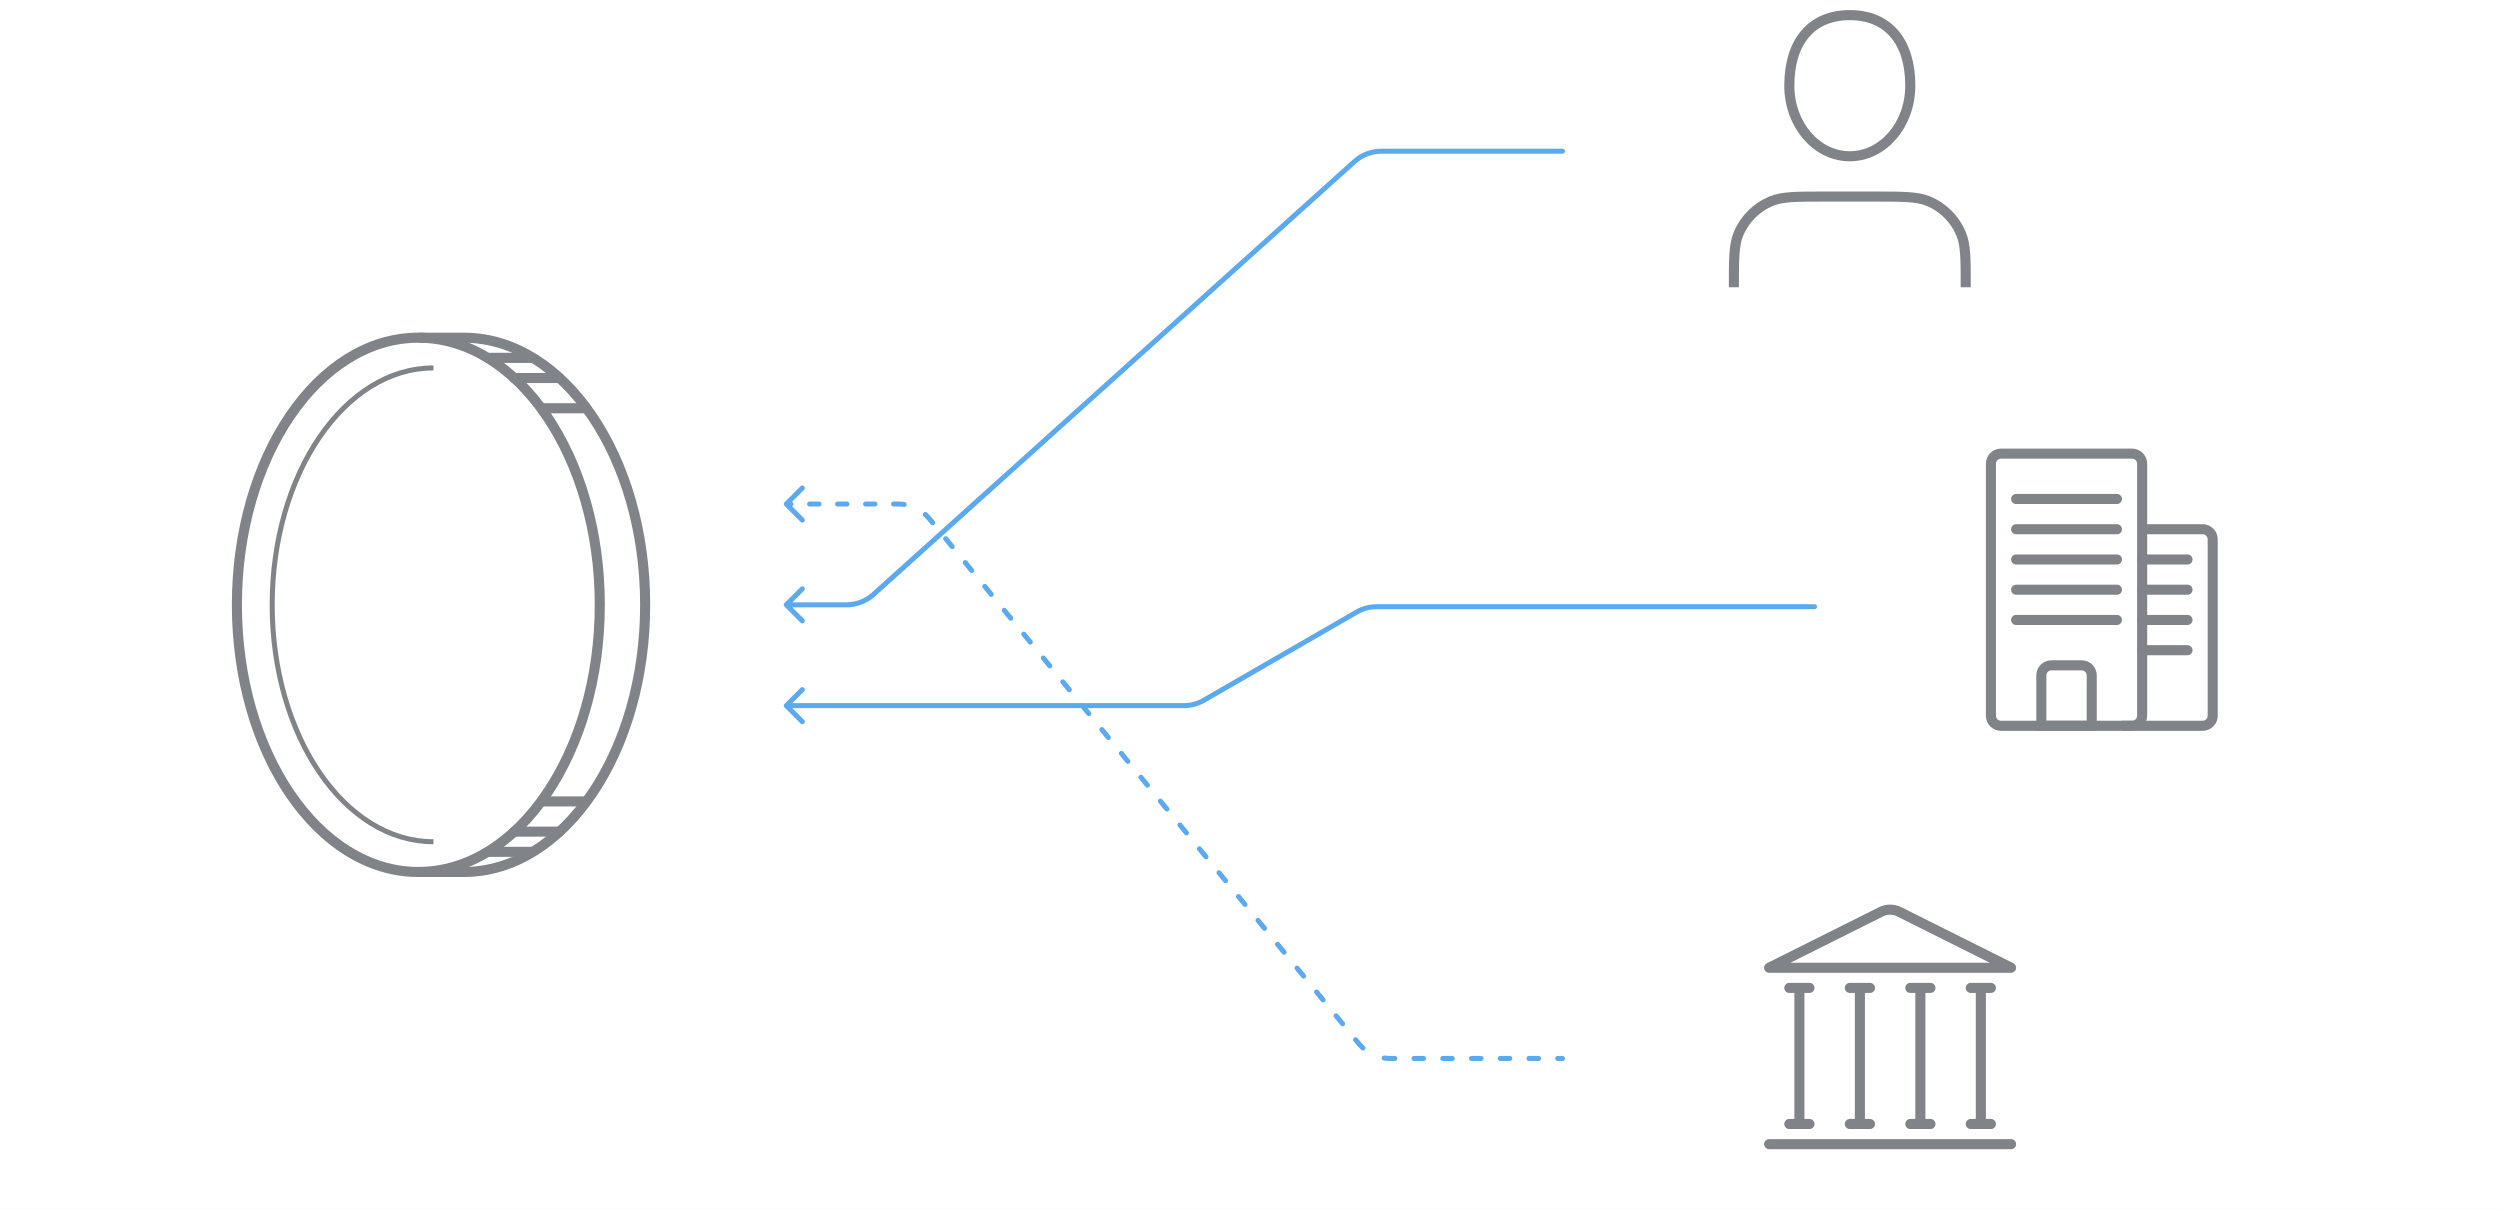
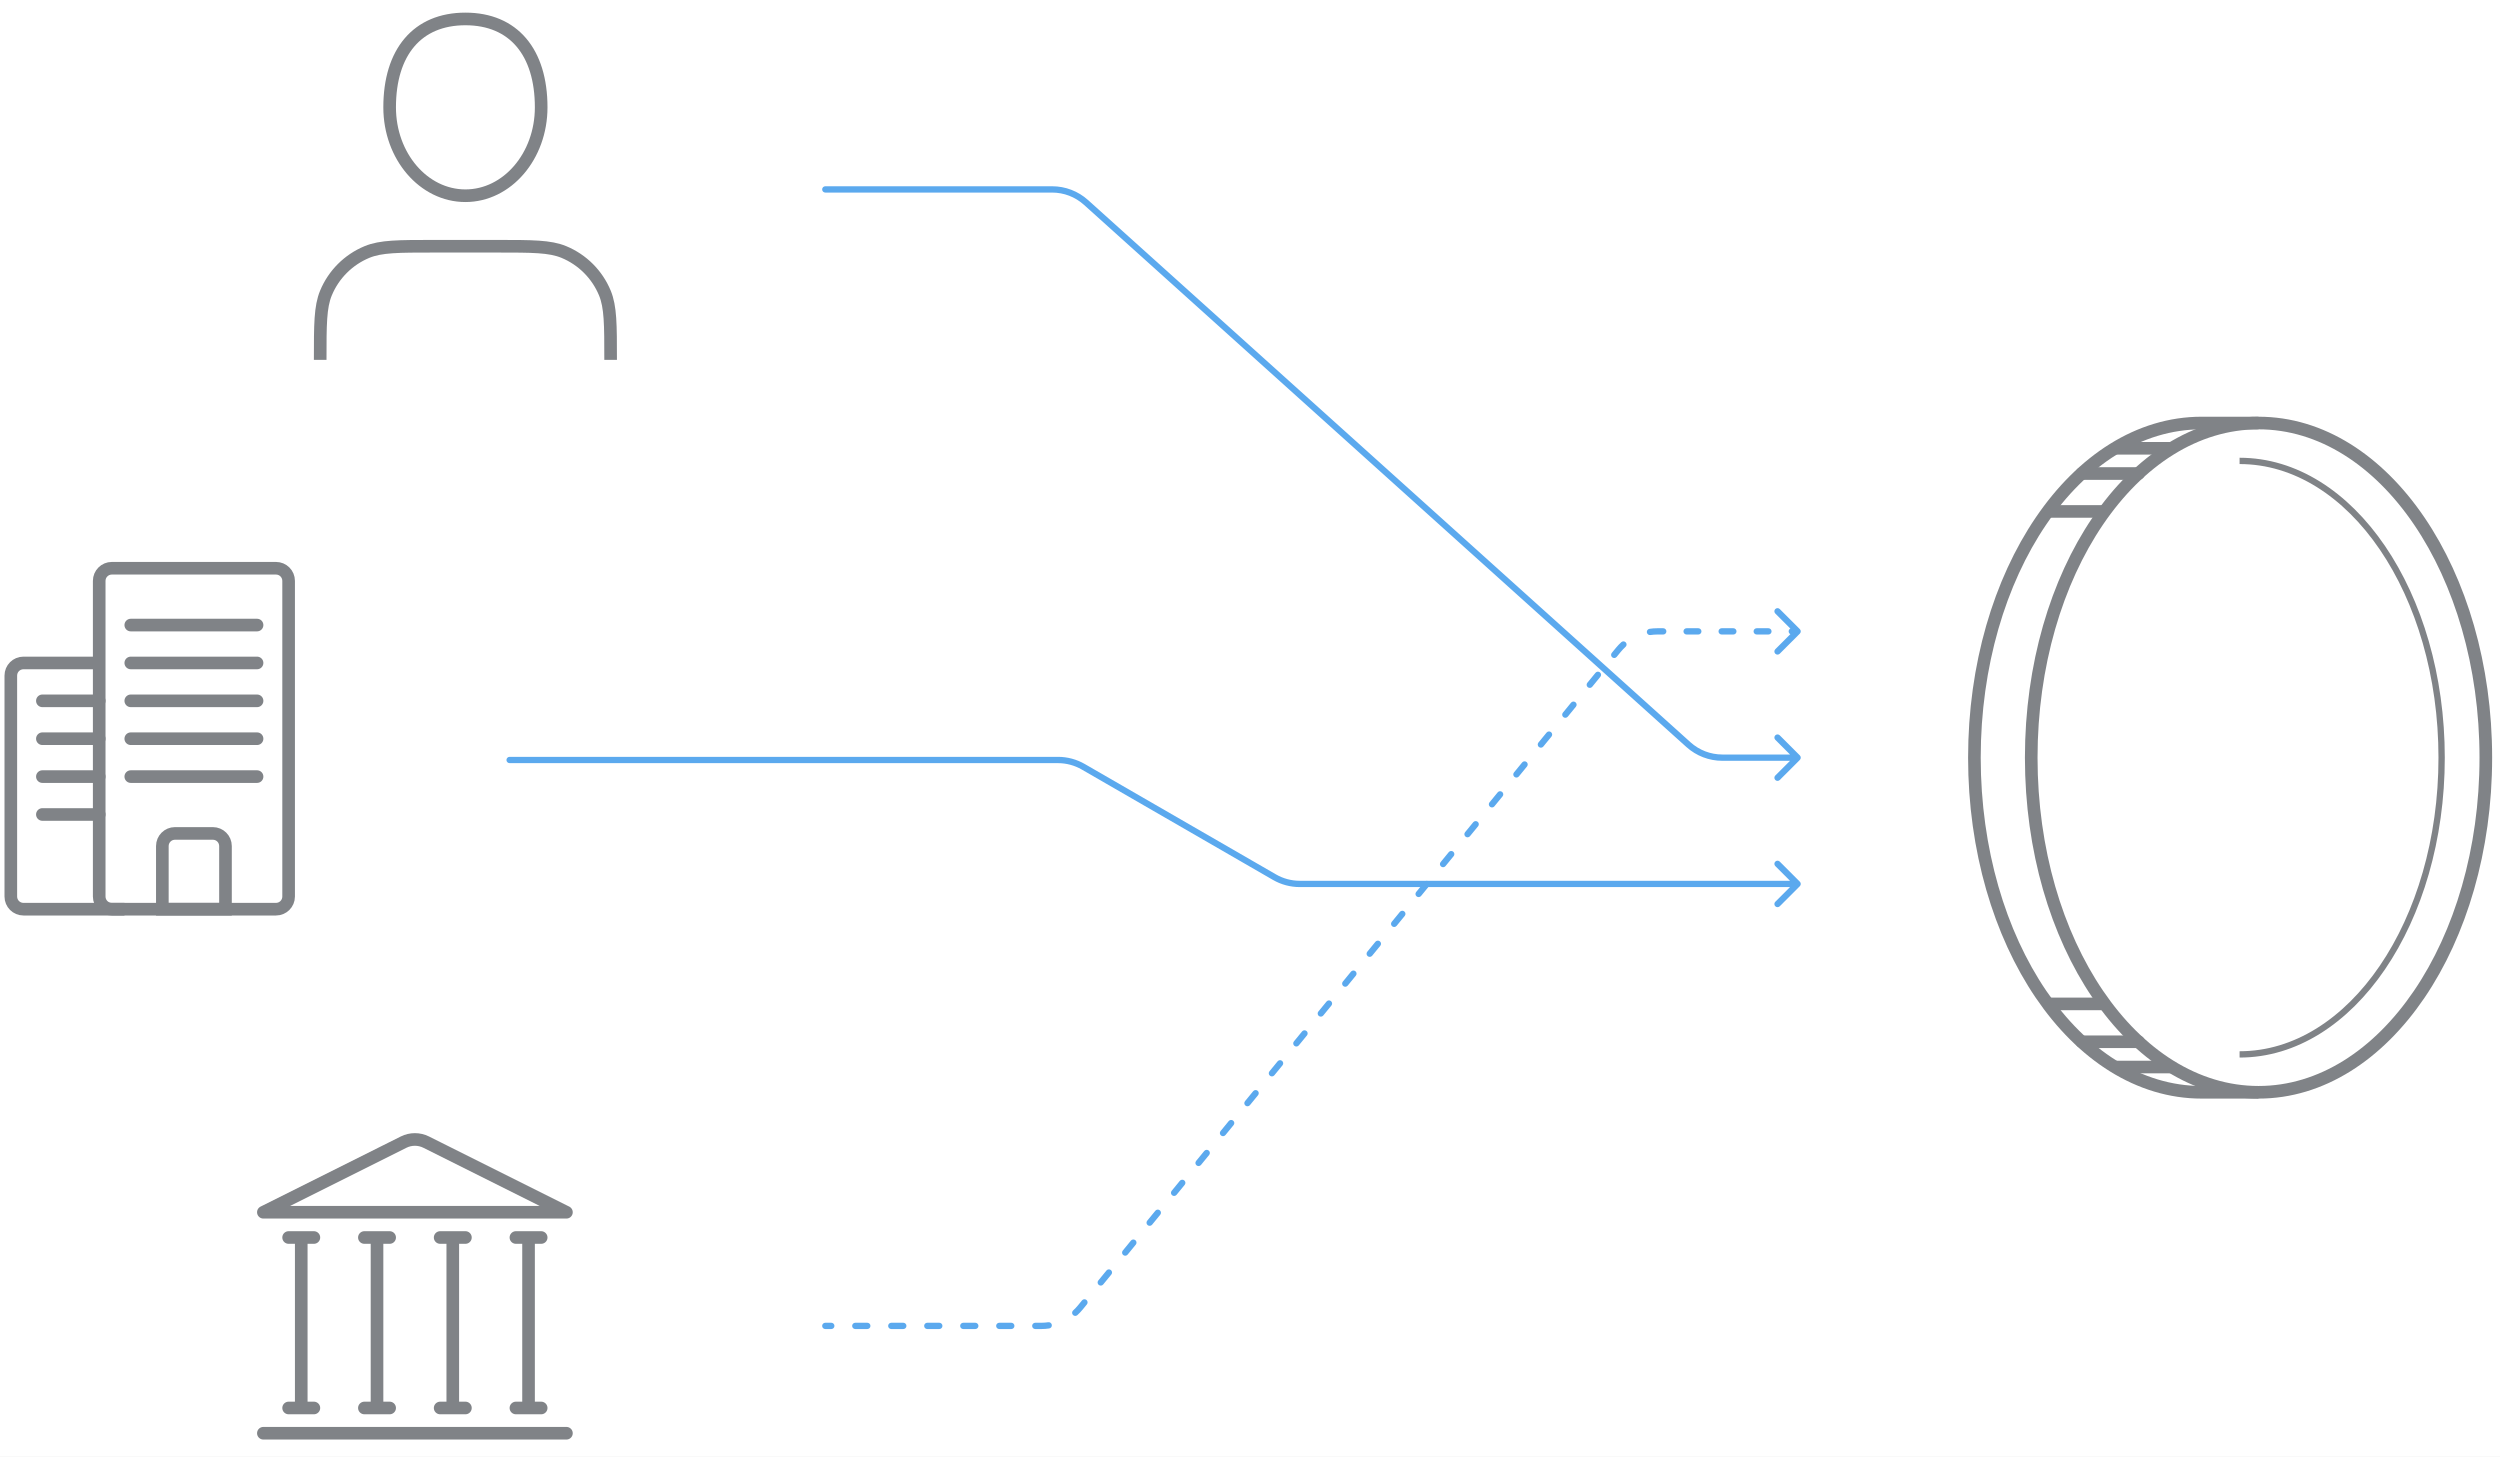
- <svg xmlns="http://www.w3.org/2000/svg" width="496" height="240" viewBox="0 0 496 240" fill="none">
-   <rect width="496" height="240" fill="white" style="fill:white;fill-opacity:1;" />
-   <path d="M379 17C379 24.732 373.627 31 367 31C360.373 31 355 24.732 355 17C355 8.268 359.373 3 367 3C374.627 3 379 8.268 379 17Z" stroke="#808387" style="stroke:#808387;stroke:color(display-p3 0.502 0.514 0.529);stroke-opacity:1;" stroke-width="2" />
-   <path d="M390 57C390 51.409 390 48.613 389.087 46.408C387.869 43.468 385.533 41.131 382.592 39.913C380.387 39 377.591 39 372 39H362C356.409 39 353.613 39 351.408 39.913C348.467 41.131 346.131 43.468 344.913 46.408C344 48.613 344 51.409 344 57" stroke="#808387" style="stroke:#808387;stroke:color(display-p3 0.502 0.514 0.529);stroke-opacity:1;" stroke-width="2" />
-   <ellipse cx="83" cy="120" rx="36" ry="53" stroke="#808387" style="stroke:#808387;stroke:color(display-p3 0.502 0.514 0.529);stroke-opacity:1;" stroke-width="2" />
-   <path d="M86 167C68.327 167 54 145.957 54 120C54 94.043 68.327 73 86 73" stroke="#808387" style="stroke:#808387;stroke:color(display-p3 0.502 0.514 0.529);stroke-opacity:1;" />
-   <path d="M83 67H92C111.882 67 128 90.729 128 120C128 149.271 111.882 173 92 173H83" stroke="#808387" style="stroke:#808387;stroke:color(display-p3 0.502 0.514 0.529);stroke-opacity:1;" stroke-width="2" />
-   <path d="M97 169H105.5" stroke="#808387" style="stroke:#808387;stroke:color(display-p3 0.502 0.514 0.529);stroke-opacity:1;" stroke-width="2" stroke-linecap="round" />
-   <path d="M97 71H105.5" stroke="#808387" style="stroke:#808387;stroke:color(display-p3 0.502 0.514 0.529);stroke-opacity:1;" stroke-width="2" stroke-linecap="round" />
-   <path d="M102 165H111" stroke="#808387" style="stroke:#808387;stroke:color(display-p3 0.502 0.514 0.529);stroke-opacity:1;" stroke-width="2" stroke-linecap="round" />
-   <path d="M102 75H111" stroke="#808387" style="stroke:#808387;stroke:color(display-p3 0.502 0.514 0.529);stroke-opacity:1;" stroke-width="2" stroke-linecap="round" />
-   <path d="M107.5 159H116" stroke="#808387" style="stroke:#808387;stroke:color(display-p3 0.502 0.514 0.529);stroke-opacity:1;" stroke-width="2" stroke-linecap="round" />
-   <path d="M107.5 81H116" stroke="#808387" style="stroke:#808387;stroke:color(display-p3 0.502 0.514 0.529);stroke-opacity:1;" stroke-width="2" stroke-linecap="round" />
-   <path d="M155.646 119.646C155.451 119.842 155.451 120.158 155.646 120.354L158.828 123.536C159.024 123.731 159.34 123.731 159.536 123.536C159.731 123.34 159.731 123.024 159.536 122.828L156.707 120L159.536 117.172C159.731 116.976 159.731 116.66 159.536 116.464C159.34 116.269 159.024 116.269 158.828 116.464L155.646 119.646ZM310 30.5C310.276 30.5 310.5 30.276 310.5 30C310.5 29.724 310.276 29.5 310 29.5V30.5ZM173.282 117.946L172.947 117.575L173.282 117.946ZM156 120V120.5H167.93V120V119.5H156V120ZM173.282 117.946L173.616 118.318L269.053 32.425L268.718 32.054L268.384 31.682L172.947 117.575L173.282 117.946ZM274.07 30V30.5H310V30V29.5H274.07V30ZM268.718 32.054L269.053 32.425C270.43 31.186 272.217 30.5 274.07 30.5V30V29.5C271.97 29.5 269.945 30.277 268.384 31.682L268.718 32.054ZM167.93 120V120.5C170.03 120.5 172.056 119.723 173.616 118.318L173.282 117.946L172.947 117.575C171.57 118.814 169.783 119.5 167.93 119.5V120Z" fill="#5BA9EE" style="fill:#5BA9EE;fill:color(display-p3 0.357 0.665 0.934);fill-opacity:1;" />
-   <path d="M155.646 139.646C155.451 139.842 155.451 140.158 155.646 140.354L158.828 143.536C159.024 143.731 159.34 143.731 159.536 143.536C159.731 143.34 159.731 143.024 159.536 142.828L156.707 140L159.536 137.172C159.731 136.976 159.731 136.66 159.536 136.464C159.34 136.269 159.024 136.269 158.828 136.464L155.646 139.646ZM360 120.87C360.276 120.87 360.5 120.646 360.5 120.37C360.5 120.094 360.276 119.87 360 119.87V120.87ZM269.144 121.442L268.894 121.009L269.144 121.442ZM238.856 138.928L239.106 139.361L238.856 138.928ZM156 140V140.5H234.856V140V139.5H156V140ZM238.856 138.928L239.106 139.361L269.394 121.875L269.144 121.442L268.894 121.009L238.606 138.495L238.856 138.928ZM273.144 120.37V120.87H360V120.37V119.87H273.144V120.37ZM269.144 121.442L269.394 121.875C270.534 121.217 271.827 120.87 273.144 120.87V120.37V119.87C271.652 119.87 270.186 120.263 268.894 121.009L269.144 121.442ZM234.856 140V140.5C236.348 140.5 237.814 140.107 239.106 139.361L238.856 138.928L238.606 138.495C237.466 139.153 236.173 139.5 234.856 139.5V140Z" fill="#5BA9EE" style="fill:#5BA9EE;fill:color(display-p3 0.357 0.665 0.934);fill-opacity:1;" />
-   <path d="M155.646 99.646C155.451 99.842 155.451 100.158 155.646 100.354L158.828 103.536C159.024 103.731 159.34 103.731 159.536 103.536C159.731 103.34 159.731 103.024 159.536 102.828L156.707 100L159.536 97.172C159.731 96.976 159.731 96.66 159.536 96.465C159.34 96.269 159.024 96.269 158.828 96.465L155.646 99.646ZM310 210.5C310.276 210.5 310.5 210.276 310.5 210C310.5 209.724 310.276 209.5 310 209.5V210.5ZM269.599 207.066L269.986 206.749L269.599 207.066ZM184.401 102.934L184.788 102.617L184.401 102.934ZM156.925 100.5C157.202 100.5 157.425 100.276 157.425 100C157.425 99.724 157.202 99.5 156.925 99.5V100.5ZM160.627 99.5C160.351 99.5 160.127 99.724 160.127 100C160.127 100.276 160.351 100.5 160.627 100.5V99.5ZM162.478 100.5C162.754 100.5 162.978 100.276 162.978 100C162.978 99.724 162.754 99.5 162.478 99.5V100.5ZM166.179 99.5C165.903 99.5 165.679 99.724 165.679 100C165.679 100.276 165.903 100.5 166.179 100.5V99.5ZM168.03 100.5C168.306 100.5 168.53 100.276 168.53 100C168.53 99.724 168.306 99.5 168.03 99.5V100.5ZM171.731 99.5C171.455 99.5 171.231 99.724 171.231 100C171.231 100.276 171.455 100.5 171.731 100.5V99.5ZM173.582 100.5C173.858 100.5 174.082 100.276 174.082 100C174.082 99.724 173.858 99.5 173.582 99.5V100.5ZM177.284 99.5C177.007 99.5 176.784 99.724 176.784 100C176.784 100.276 177.007 100.5 177.284 100.5V99.5ZM179.311 100.581C179.585 100.622 179.839 100.433 179.879 100.16C179.92 99.887 179.731 99.633 179.458 99.592L179.311 100.581ZM183.925 101.709C183.721 101.523 183.404 101.538 183.219 101.743C183.033 101.947 183.048 102.263 183.253 102.449L183.925 101.709ZM184.659 104.04C184.834 104.253 185.149 104.285 185.363 104.11C185.576 103.935 185.608 103.62 185.433 103.406L184.659 104.04ZM188.015 106.562C187.84 106.348 187.525 106.317 187.311 106.492C187.098 106.666 187.066 106.981 187.241 107.195L188.015 106.562ZM188.532 108.773C188.707 108.987 189.022 109.018 189.235 108.843C189.449 108.668 189.481 108.353 189.306 108.14L188.532 108.773ZM191.888 111.295C191.713 111.081 191.398 111.05 191.184 111.225C190.97 111.4 190.939 111.715 191.114 111.928L191.888 111.295ZM192.404 113.506C192.579 113.72 192.894 113.751 193.108 113.576C193.322 113.402 193.353 113.087 193.178 112.873L192.404 113.506ZM195.76 116.028C195.585 115.815 195.27 115.783 195.057 115.958C194.843 116.133 194.811 116.448 194.986 116.662L195.76 116.028ZM196.277 118.239C196.452 118.453 196.767 118.485 196.981 118.31C197.194 118.135 197.226 117.82 197.051 117.606L196.277 118.239ZM199.633 120.762C199.458 120.548 199.143 120.516 198.929 120.691C198.716 120.866 198.684 121.181 198.859 121.395L199.633 120.762ZM200.15 122.973C200.325 123.186 200.64 123.218 200.853 123.043C201.067 122.868 201.099 122.553 200.924 122.339L200.15 122.973ZM203.506 125.495C203.331 125.281 203.016 125.25 202.802 125.425C202.588 125.599 202.557 125.914 202.732 126.128L203.506 125.495ZM204.022 127.706C204.197 127.92 204.512 127.951 204.726 127.776C204.94 127.601 204.971 127.286 204.796 127.073L204.022 127.706ZM207.378 130.228C207.203 130.014 206.888 129.983 206.675 130.158C206.461 130.333 206.429 130.648 206.604 130.861L207.378 130.228ZM207.895 132.439C208.07 132.653 208.385 132.684 208.599 132.51C208.812 132.335 208.844 132.02 208.669 131.806L207.895 132.439ZM211.251 134.961C211.076 134.748 210.761 134.716 210.547 134.891C210.334 135.066 210.302 135.381 210.477 135.595L211.251 134.961ZM211.768 137.172C211.943 137.386 212.258 137.418 212.471 137.243C212.685 137.068 212.717 136.753 212.542 136.539L211.768 137.172ZM215.124 139.695C214.949 139.481 214.634 139.449 214.42 139.624C214.206 139.799 214.175 140.114 214.35 140.328L215.124 139.695ZM215.64 141.906C215.815 142.119 216.13 142.151 216.344 141.976C216.558 141.801 216.589 141.486 216.414 141.272L215.64 141.906ZM218.996 144.428C218.821 144.214 218.506 144.183 218.293 144.358C218.079 144.532 218.047 144.847 218.222 145.061L218.996 144.428ZM219.513 146.639C219.688 146.853 220.003 146.884 220.217 146.709C220.43 146.534 220.462 146.219 220.287 146.006L219.513 146.639ZM222.869 149.161C222.694 148.948 222.379 148.916 222.165 149.091C221.952 149.266 221.92 149.581 222.095 149.794L222.869 149.161ZM223.386 151.372C223.561 151.586 223.876 151.617 224.089 151.443C224.303 151.268 224.335 150.953 224.16 150.739L223.386 151.372ZM226.742 153.894C226.567 153.681 226.252 153.649 226.038 153.824C225.824 153.999 225.793 154.314 225.968 154.528L226.742 153.894ZM227.258 156.105C227.433 156.319 227.748 156.351 227.962 156.176C228.176 156.001 228.207 155.686 228.032 155.472L227.258 156.105ZM230.614 158.628C230.439 158.414 230.124 158.383 229.911 158.557C229.697 158.732 229.665 159.047 229.84 159.261L230.614 158.628ZM231.131 160.839C231.306 161.052 231.621 161.084 231.835 160.909C232.048 160.734 232.08 160.419 231.905 160.206L231.131 160.839ZM234.487 163.361C234.312 163.147 233.997 163.116 233.783 163.291C233.57 163.466 233.538 163.781 233.713 163.994L234.487 163.361ZM235.004 165.572C235.179 165.786 235.494 165.817 235.707 165.642C235.921 165.468 235.953 165.153 235.778 164.939L235.004 165.572ZM238.36 168.094C238.185 167.881 237.87 167.849 237.656 168.024C237.442 168.199 237.411 168.514 237.586 168.728L238.36 168.094ZM238.876 170.305C239.051 170.519 239.366 170.55 239.58 170.376C239.794 170.201 239.825 169.886 239.65 169.672L238.876 170.305ZM242.232 172.828C242.057 172.614 241.742 172.582 241.529 172.757C241.315 172.932 241.283 173.247 241.458 173.461L242.232 172.828ZM242.749 175.039C242.924 175.252 243.239 175.284 243.453 175.109C243.666 174.934 243.698 174.619 243.523 174.405L242.749 175.039ZM246.105 177.561C245.93 177.347 245.615 177.316 245.401 177.49C245.188 177.665 245.156 177.98 245.331 178.194L246.105 177.561ZM246.622 179.772C246.797 179.986 247.112 180.017 247.325 179.842C247.539 179.667 247.571 179.352 247.396 179.139L246.622 179.772ZM249.978 182.294C249.803 182.08 249.488 182.049 249.274 182.224C249.06 182.399 249.029 182.714 249.204 182.927L249.978 182.294ZM250.494 184.505C250.669 184.719 250.984 184.75 251.198 184.575C251.412 184.401 251.443 184.086 251.268 183.872L250.494 184.505ZM253.85 187.027C253.675 186.814 253.36 186.782 253.147 186.957C252.933 187.132 252.901 187.447 253.076 187.661L253.85 187.027ZM254.367 189.238C254.542 189.452 254.857 189.484 255.071 189.309C255.284 189.134 255.316 188.819 255.141 188.605L254.367 189.238ZM257.723 191.761C257.548 191.547 257.233 191.515 257.019 191.69C256.806 191.865 256.774 192.18 256.949 192.394L257.723 191.761ZM258.24 193.972C258.415 194.185 258.73 194.217 258.943 194.042C259.157 193.867 259.189 193.552 259.014 193.338L258.24 193.972ZM261.596 196.494C261.421 196.28 261.106 196.249 260.892 196.423C260.678 196.598 260.647 196.913 260.822 197.127L261.596 196.494ZM262.112 198.705C262.287 198.919 262.602 198.95 262.816 198.775C263.03 198.6 263.061 198.285 262.886 198.072L262.112 198.705ZM265.468 201.227C265.293 201.013 264.978 200.982 264.765 201.157C264.551 201.332 264.519 201.647 264.694 201.86L265.468 201.227ZM265.985 203.438C266.16 203.652 266.475 203.683 266.689 203.508C266.902 203.334 266.934 203.019 266.759 202.805L265.985 203.438ZM269.341 205.96C269.166 205.747 268.851 205.715 268.637 205.89C268.424 206.065 268.392 206.38 268.567 206.594L269.341 205.96ZM270.075 208.291C270.279 208.477 270.596 208.462 270.781 208.257C270.967 208.053 270.952 207.737 270.747 207.551L270.075 208.291ZM274.689 209.419C274.415 209.378 274.161 209.567 274.121 209.84C274.08 210.113 274.269 210.367 274.542 210.408L274.689 209.419ZM276.741 210.5C277.017 210.5 277.241 210.276 277.241 210C277.241 209.724 277.017 209.5 276.741 209.5V210.5ZM280.542 209.5C280.266 209.5 280.042 209.724 280.042 210C280.042 210.276 280.266 210.5 280.542 210.5V209.5ZM282.443 210.5C282.719 210.5 282.943 210.276 282.943 210C282.943 209.724 282.719 209.5 282.443 209.5V210.5ZM286.244 209.5C285.968 209.5 285.744 209.724 285.744 210C285.744 210.276 285.968 210.5 286.244 210.5V209.5ZM288.144 210.5C288.42 210.5 288.644 210.276 288.644 210C288.644 209.724 288.42 209.5 288.144 209.5V210.5ZM291.945 209.5C291.669 209.5 291.445 209.724 291.445 210C291.445 210.276 291.669 210.5 291.945 210.5V209.5ZM293.846 210.5C294.122 210.5 294.346 210.276 294.346 210C294.346 209.724 294.122 209.5 293.846 209.5V210.5ZM297.647 209.5C297.371 209.5 297.147 209.724 297.147 210C297.147 210.276 297.371 210.5 297.647 210.5V209.5ZM299.547 210.5C299.823 210.5 300.047 210.276 300.047 210C300.047 209.724 299.823 209.5 299.547 209.5V210.5ZM303.348 209.5C303.072 209.5 302.848 209.724 302.848 210C302.848 210.276 303.072 210.5 303.348 210.5V209.5ZM305.249 210.5C305.525 210.5 305.749 210.276 305.749 210C305.749 209.724 305.525 209.5 305.249 209.5V210.5ZM309.05 209.5C308.774 209.5 308.55 209.724 308.55 210C308.55 210.276 308.774 210.5 309.05 210.5V209.5ZM156 100V100.5H156.925V100V99.5H156V100ZM160.627 100V100.5H162.478V100V99.5H160.627V100ZM166.179 100V100.5H168.03V100V99.5H166.179V100ZM171.731 100V100.5H173.582V100V99.5H171.731V100ZM177.284 100V100.5H178.209V100V99.5H177.284V100ZM178.209 100V100.5C178.581 100.5 178.949 100.528 179.311 100.581L179.385 100.087L179.458 99.592C179.048 99.531 178.63 99.5 178.209 99.5V100ZM183.589 102.079L183.253 102.449C183.524 102.695 183.778 102.963 184.014 103.251L184.401 102.934L184.788 102.617C184.521 102.292 184.232 101.988 183.925 101.709L183.589 102.079ZM184.401 102.934L184.014 103.251L184.659 104.04L185.046 103.723L185.433 103.406L184.788 102.617L184.401 102.934ZM187.628 106.878L187.241 107.195L188.532 108.773L188.919 108.456L189.306 108.14L188.015 106.562L187.628 106.878ZM191.501 111.612L191.114 111.928L192.404 113.506L192.791 113.19L193.178 112.873L191.888 111.295L191.501 111.612ZM195.373 116.345L194.986 116.662L196.277 118.239L196.664 117.923L197.051 117.606L195.76 116.028L195.373 116.345ZM199.246 121.078L198.859 121.395L200.15 122.973L200.537 122.656L200.924 122.339L199.633 120.762L199.246 121.078ZM203.119 125.812L202.732 126.128L204.022 127.706L204.409 127.389L204.796 127.073L203.506 125.495L203.119 125.812ZM206.991 130.545L206.604 130.861L207.895 132.439L208.282 132.123L208.669 131.806L207.378 130.228L206.991 130.545ZM210.864 135.278L210.477 135.595L211.768 137.172L212.155 136.856L212.542 136.539L211.251 134.961L210.864 135.278ZM214.737 140.011L214.35 140.328L215.64 141.906L216.027 141.589L216.414 141.272L215.124 139.695L214.737 140.011ZM218.609 144.745L218.222 145.061L219.513 146.639L219.9 146.322L220.287 146.006L218.996 144.428L218.609 144.745ZM222.482 149.478L222.095 149.794L223.386 151.372L223.773 151.056L224.16 150.739L222.869 149.161L222.482 149.478ZM226.355 154.211L225.968 154.528L227.258 156.105L227.645 155.789L228.032 155.472L226.742 153.894L226.355 154.211ZM230.227 158.944L229.84 159.261L231.131 160.839L231.518 160.522L231.905 160.206L230.614 158.628L230.227 158.944ZM234.1 163.678L233.713 163.994L235.004 165.572L235.391 165.255L235.778 164.939L234.487 163.361L234.1 163.678ZM237.973 168.411L237.586 168.728L238.876 170.305L239.263 169.989L239.65 169.672L238.36 168.094L237.973 168.411ZM241.845 173.144L241.458 173.461L242.749 175.039L243.136 174.722L243.523 174.405L242.232 172.828L241.845 173.144ZM245.718 177.877L245.331 178.194L246.622 179.772L247.009 179.455L247.396 179.139L246.105 177.561L245.718 177.877ZM249.591 182.611L249.204 182.927L250.494 184.505L250.881 184.188L251.268 183.872L249.978 182.294L249.591 182.611ZM253.463 187.344L253.076 187.661L254.367 189.238L254.754 188.922L255.141 188.605L253.85 187.027L253.463 187.344ZM257.336 192.077L256.949 192.394L258.24 193.972L258.627 193.655L259.014 193.338L257.723 191.761L257.336 192.077ZM261.209 196.81L260.822 197.127L262.112 198.705L262.499 198.388L262.886 198.072L261.596 196.494L261.209 196.81ZM265.081 201.544L264.694 201.86L265.985 203.438L266.372 203.121L266.759 202.805L265.468 201.227L265.081 201.544ZM268.954 206.277L268.567 206.594L269.212 207.383L269.599 207.066L269.986 206.749L269.341 205.96L268.954 206.277ZM269.599 207.066L269.212 207.383C269.479 207.708 269.768 208.012 270.075 208.291L270.411 207.921L270.747 207.551C270.476 207.305 270.222 207.037 269.986 206.749L269.599 207.066ZM274.615 209.913L274.542 210.408C274.952 210.469 275.37 210.5 275.791 210.5V210V209.5C275.419 209.5 275.051 209.472 274.689 209.419L274.615 209.913ZM275.791 210V210.5H276.741V210V209.5H275.791V210ZM280.542 210V210.5H282.443V210V209.5H280.542V210ZM286.244 210V210.5H288.144V210V209.5H286.244V210ZM291.945 210V210.5H293.846V210V209.5H291.945V210ZM297.647 210V210.5H299.547V210V209.5H297.647V210ZM303.348 210V210.5H305.249V210V209.5H303.348V210ZM309.05 210V210.5H310V210V209.5H309.05V210Z" fill="#5BA9EE" style="fill:#5BA9EE;fill:color(display-p3 0.357 0.665 0.934);fill-opacity:1;" />
-   <rect x="395" y="90" width="30" height="54" rx="2" stroke="#808387" style="stroke:#808387;stroke:color(display-p3 0.502 0.514 0.529);stroke-opacity:1;" stroke-width="2" />
-   <path d="M405 134C405 132.895 405.895 132 407 132H413C414.105 132 415 132.895 415 134V144H405V134Z" stroke="#808387" style="stroke:#808387;stroke:color(display-p3 0.502 0.514 0.529);stroke-opacity:1;" stroke-width="2" />
-   <path d="M400 123H420" stroke="#808387" style="stroke:#808387;stroke:color(display-p3 0.502 0.514 0.529);stroke-opacity:1;" stroke-width="2" stroke-linecap="round" />
-   <path d="M400 117H420" stroke="#808387" style="stroke:#808387;stroke:color(display-p3 0.502 0.514 0.529);stroke-opacity:1;" stroke-width="2" stroke-linecap="round" />
-   <path d="M400 111H420" stroke="#808387" style="stroke:#808387;stroke:color(display-p3 0.502 0.514 0.529);stroke-opacity:1;" stroke-width="2" stroke-linecap="round" />
-   <path d="M400 105H420" stroke="#808387" style="stroke:#808387;stroke:color(display-p3 0.502 0.514 0.529);stroke-opacity:1;" stroke-width="2" stroke-linecap="round" />
-   <path d="M400 99H420" stroke="#808387" style="stroke:#808387;stroke:color(display-p3 0.502 0.514 0.529);stroke-opacity:1;" stroke-width="2" stroke-linecap="round" />
-   <path d="M425 111L434 111" stroke="#808387" style="stroke:#808387;stroke:color(display-p3 0.502 0.514 0.529);stroke-opacity:1;" stroke-width="2" stroke-linecap="round" />
-   <path d="M425 117L434 117" stroke="#808387" style="stroke:#808387;stroke:color(display-p3 0.502 0.514 0.529);stroke-opacity:1;" stroke-width="2" stroke-linecap="round" />
-   <path d="M425 123L434 123" stroke="#808387" style="stroke:#808387;stroke:color(display-p3 0.502 0.514 0.529);stroke-opacity:1;" stroke-width="2" stroke-linecap="round" />
-   <path d="M425 129L434 129" stroke="#808387" style="stroke:#808387;stroke:color(display-p3 0.502 0.514 0.529);stroke-opacity:1;" stroke-width="2" stroke-linecap="round" />
-   <path d="M425 105H437C438.105 105 439 105.895 439 107V142C439 143.105 438.105 144 437 144H421" stroke="#808387" style="stroke:#808387;stroke:color(display-p3 0.502 0.514 0.529);stroke-opacity:1;" stroke-width="2" />
-   <path d="M357 196V223M357 196H355M357 196H359M357 223H355M357 223H359" stroke="#808387" style="stroke:#808387;stroke:color(display-p3 0.502 0.514 0.529);stroke-opacity:1;" stroke-width="2" stroke-linecap="round" />
-   <path d="M369 196V223M369 196H367M369 196H371M369 223H367M369 223H371" stroke="#808387" style="stroke:#808387;stroke:color(display-p3 0.502 0.514 0.529);stroke-opacity:1;" stroke-width="2" stroke-linecap="round" />
-   <path d="M381 196V223M381 196H379M381 196H383M381 223H379M381 223H383" stroke="#808387" style="stroke:#808387;stroke:color(display-p3 0.502 0.514 0.529);stroke-opacity:1;" stroke-width="2" stroke-linecap="round" />
-   <path d="M393 196V223M393 196H391M393 196H395M393 223H391M393 223H395" stroke="#808387" style="stroke:#808387;stroke:color(display-p3 0.502 0.514 0.529);stroke-opacity:1;" stroke-width="2" stroke-linecap="round" />
-   <path d="M351 227H399" stroke="#808387" style="stroke:#808387;stroke:color(display-p3 0.502 0.514 0.529);stroke-opacity:1;" stroke-width="2" stroke-linecap="round" />
-   <path d="M399 192H351L373.211 180.894C374.337 180.331 375.663 180.331 376.789 180.894L399 192Z" stroke="#808387" style="stroke:#808387;stroke:color(display-p3 0.502 0.514 0.529);stroke-opacity:1;" stroke-width="2" stroke-linecap="round" stroke-linejoin="round" />
+ <svg xmlns="http://www.w3.org/2000/svg" width="395.958" height="230.698" viewBox="0 0 395.958 230.698" fill="none" version="1.1" id="svg30">
+   <defs id="defs30" />
+   <rect width="395.958" height="230.698" fill="white" style="fill:#ffffff;fill-opacity:1;stroke-width:1" id="rect1" x="-395.958" y="0" transform="scale(-1,1)" />
+   <path d="m 61.713,17 c 0,7.732 5.373,14 12,14 6.627,0 12,-6.268 12,-14 0,-8.732 -4.373,-14 -12,-14 -7.627,0 -12,5.268 -12,14 z" stroke="#808387" style="stroke:#808387;stroke-opacity:1" stroke-width="2" id="path1" />
+   <path d="m 50.713,57 c 0,-5.591 0,-8.387 0.913,-10.592 1.218,-2.94 3.554,-5.276 6.495,-6.494 C 60.326,39 63.122,39 68.713,39 h 10 c 5.591,0 8.387,0 10.592,0.913 2.941,1.218 5.277,3.554 6.495,6.494 0.913,2.205 0.913,5.001 0.913,10.592" stroke="#808387" style="stroke:#808387;stroke-opacity:1" stroke-width="2" id="path2" />
+   <ellipse cx="-357.713" cy="120" rx="36" ry="53" stroke="#808387" style="stroke:#808387;stroke-opacity:1" stroke-width="2" id="ellipse2" transform="scale(-1,1)" />
+   <path d="m 354.713,167 c 17.673,0 32,-21.043 32,-47 0,-25.957 -14.327,-47 -32,-47" stroke="#808387" style="stroke:#808387;stroke-opacity:1" id="path3" />
+   <path d="m 357.713,67 h -9 c -19.882,0 -36,23.729 -36,53 0,29.271 16.118,53 36,53 h 9" stroke="#808387" style="stroke:#808387;stroke-opacity:1" stroke-width="2" id="path4" />
+   <path d="m 343.713,169 h -8.5" stroke="#808387" style="stroke:#808387;stroke-opacity:1" stroke-width="2" stroke-linecap="round" id="path5" />
+   <path d="m 343.713,71 h -8.5" stroke="#808387" style="stroke:#808387;stroke-opacity:1" stroke-width="2" stroke-linecap="round" id="path6" />
+   <path d="m 338.713,165 h -9" stroke="#808387" style="stroke:#808387;stroke-opacity:1" stroke-width="2" stroke-linecap="round" id="path7" />
+   <path d="m 338.713,75 h -9" stroke="#808387" style="stroke:#808387;stroke-opacity:1" stroke-width="2" stroke-linecap="round" id="path8" />
+   <path d="m 333.213,159 h -8.5" stroke="#808387" style="stroke:#808387;stroke-opacity:1" stroke-width="2" stroke-linecap="round" id="path9" />
+   <path d="m 333.213,81 h -8.5" stroke="#808387" style="stroke:#808387;stroke-opacity:1" stroke-width="2" stroke-linecap="round" id="path10" />
+   <path d="m 285.067,119.646 c 0.195,0.196 0.195,0.512 0,0.708 l -3.182,3.182 c -0.196,0.195 -0.512,0.195 -0.708,0 -0.195,-0.196 -0.195,-0.512 0,-0.708 l 2.829,-2.828 -2.829,-2.828 c -0.195,-0.196 -0.195,-0.512 0,-0.708 0.196,-0.195 0.512,-0.195 0.708,0 z M 130.713,30.5 c -0.276,0 -0.5,-0.224 -0.5,-0.5 0,-0.276 0.224,-0.5 0.5,-0.5 z m 136.718,87.446 0.335,-0.371 z m 17.282,2.054 v 0.5 h -11.93 v -0.5 -0.5 h 11.93 z m -17.282,-2.054 -0.334,0.372 -95.437,-85.893 0.335,-0.372 0.334,-0.372 95.437,85.893 z M 166.643,30 v 0.5 h -35.93 V 30 29.5 h 35.93 z m 5.352,2.054 -0.335,0.372 c -1.377,-1.24 -3.164,-1.925 -5.017,-1.925 V 30 29.5 c 2.1,0 4.125,0.777 5.686,2.182 z M 272.783,120 v 0.5 c -2.1,0 -4.126,-0.777 -5.686,-2.182 l 0.334,-0.372 0.335,-0.371 c 1.377,1.239 3.164,1.925 5.017,1.925 z" fill="#5BA9EE" style="fill:#5ba9ee;fill-opacity:1" id="path11" />
+   <path d="m 285.067,139.646 c 0.195,0.196 0.195,0.512 0,0.708 l -3.182,3.182 c -0.196,0.195 -0.512,0.195 -0.708,0 -0.195,-0.196 -0.195,-0.512 0,-0.708 l 2.829,-2.828 -2.829,-2.828 c -0.195,-0.196 -0.195,-0.512 0,-0.708 0.196,-0.195 0.512,-0.195 0.708,0 z M 80.713,120.87 c -0.276,0 -0.5,-0.224 -0.5,-0.5 0,-0.276 0.224,-0.5 0.5,-0.5 z m 90.856,0.572 0.25,-0.433 z m 30.288,17.486 -0.25,0.433 z m 82.856,1.072 v 0.5 h -78.856 v -0.5 -0.5 h 78.856 z m -82.856,-1.072 -0.25,0.433 -30.288,-17.486 0.25,-0.433 0.25,-0.433 30.288,17.486 z m -34.288,-18.558 v 0.5 H 80.713 v -0.5 -0.5 h 86.856 z m 4,1.072 -0.25,0.433 c -1.14,-0.658 -2.433,-1.005 -3.75,-1.005 v -0.5 -0.5 c 1.492,0 2.958,0.393 4.25,1.139 z m 34.288,18.558 v 0.5 c -1.492,0 -2.958,-0.393 -4.25,-1.139 l 0.25,-0.433 0.25,-0.433 c 1.14,0.658 2.433,1.005 3.75,1.005 z" fill="#5BA9EE" style="fill:#5ba9ee;fill-opacity:1" id="path12" />
+   <path d="m 285.067,99.646 c 0.195,0.195 0.195,0.512 0,0.708 l -3.182,3.182 c -0.196,0.195 -0.512,0.195 -0.708,0 -0.195,-0.196 -0.195,-0.512 0,-0.708 l 2.829,-2.828 -2.829,-2.828 c -0.195,-0.195 -0.195,-0.512 0,-0.707 0.196,-0.195 0.512,-0.195 0.708,0 z M 130.713,210.5 c -0.276,0 -0.5,-0.224 -0.5,-0.5 0,-0.276 0.224,-0.5 0.5,-0.5 z m 40.401,-3.434 -0.387,-0.317 z m 85.198,-104.132 -0.387,-0.317 z m 27.476,-2.434 c -0.277,0 -0.5,-0.224 -0.5,-0.5 0,-0.276 0.223,-0.5 0.5,-0.5 z m -3.702,-1 c 0.276,0 0.5,0.224 0.5,0.5 0,0.276 -0.224,0.5 -0.5,0.5 z m -1.851,1 c -0.276,0 -0.5,-0.224 -0.5,-0.5 0,-0.276 0.224,-0.5 0.5,-0.5 z m -3.701,-1 c 0.276,0 0.5,0.224 0.5,0.5 0,0.276 -0.224,0.5 -0.5,0.5 z m -1.851,1 c -0.276,0 -0.5,-0.224 -0.5,-0.5 0,-0.276 0.224,-0.5 0.5,-0.5 z m -3.701,-1 c 0.276,0 0.5,0.224 0.5,0.5 0,0.276 -0.224,0.5 -0.5,0.5 z m -1.851,1 c -0.276,0 -0.5,-0.224 -0.5,-0.5 0,-0.276 0.224,-0.5 0.5,-0.5 z m -3.702,-1 c 0.277,0 0.5,0.224 0.5,0.5 0,0.276 -0.223,0.5 -0.5,0.5 z m -2.027,1.081 c -0.274,0.041 -0.528,-0.148 -0.568,-0.421 -0.041,-0.273 0.148,-0.527 0.421,-0.568 z m -4.614,1.128 c 0.204,-0.186 0.521,-0.171 0.706,0.034 0.186,0.204 0.171,0.52 -0.034,0.706 z m -0.734,2.331 c -0.175,0.213 -0.49,0.245 -0.704,0.07 -0.213,-0.175 -0.245,-0.49 -0.07,-0.704 z m -3.356,2.522 c 0.175,-0.214 0.49,-0.245 0.704,-0.07 0.213,0.174 0.245,0.489 0.07,0.703 z m -0.517,2.211 c -0.175,0.214 -0.49,0.245 -0.703,0.07 -0.214,-0.175 -0.246,-0.49 -0.071,-0.703 z m -3.356,2.522 c 0.175,-0.214 0.49,-0.245 0.704,-0.07 0.214,0.175 0.245,0.49 0.07,0.703 z m -0.516,2.211 c -0.175,0.214 -0.49,0.245 -0.704,0.07 -0.214,-0.174 -0.245,-0.489 -0.07,-0.703 z m -3.356,2.522 c 0.175,-0.213 0.49,-0.245 0.703,-0.07 0.214,0.175 0.246,0.49 0.071,0.704 z m -0.517,2.211 c -0.175,0.214 -0.49,0.246 -0.704,0.071 -0.213,-0.175 -0.245,-0.49 -0.07,-0.704 z m -3.356,2.523 c 0.175,-0.214 0.49,-0.246 0.704,-0.071 0.213,0.175 0.245,0.49 0.07,0.704 z m -0.517,2.211 c -0.175,0.213 -0.49,0.245 -0.703,0.07 -0.214,-0.175 -0.246,-0.49 -0.071,-0.704 z m -3.356,2.522 c 0.175,-0.214 0.49,-0.245 0.704,-0.07 0.214,0.174 0.245,0.489 0.07,0.703 z m -0.516,2.211 c -0.175,0.214 -0.49,0.245 -0.704,0.07 -0.214,-0.175 -0.245,-0.49 -0.07,-0.703 z m -3.356,2.522 c 0.175,-0.214 0.49,-0.245 0.703,-0.07 0.214,0.175 0.246,0.49 0.071,0.703 z m -0.517,2.211 c -0.175,0.214 -0.49,0.245 -0.704,0.071 -0.213,-0.175 -0.245,-0.49 -0.07,-0.704 z m -3.356,2.522 c 0.175,-0.213 0.49,-0.245 0.704,-0.07 0.213,0.175 0.245,0.49 0.07,0.704 z m -0.517,2.211 c -0.175,0.214 -0.49,0.246 -0.703,0.071 -0.214,-0.175 -0.246,-0.49 -0.071,-0.704 z m -3.356,2.523 c 0.175,-0.214 0.49,-0.246 0.704,-0.071 0.214,0.175 0.245,0.49 0.07,0.704 z m -0.516,2.211 c -0.175,0.213 -0.49,0.245 -0.704,0.07 -0.214,-0.175 -0.245,-0.49 -0.07,-0.704 z m -3.356,2.522 c 0.175,-0.214 0.49,-0.245 0.703,-0.07 0.214,0.174 0.246,0.489 0.071,0.703 z m -0.517,2.211 c -0.175,0.214 -0.49,0.245 -0.704,0.07 -0.213,-0.175 -0.245,-0.49 -0.07,-0.703 z m -3.356,2.522 c 0.175,-0.213 0.49,-0.245 0.704,-0.07 0.213,0.175 0.245,0.49 0.07,0.703 z m -0.517,2.211 c -0.175,0.214 -0.49,0.245 -0.703,0.071 -0.214,-0.175 -0.246,-0.49 -0.071,-0.704 z m -3.356,2.522 c 0.175,-0.213 0.49,-0.245 0.704,-0.07 0.214,0.175 0.245,0.49 0.07,0.704 z m -0.516,2.211 c -0.175,0.214 -0.49,0.246 -0.704,0.071 -0.214,-0.175 -0.245,-0.49 -0.07,-0.704 z m -3.356,2.523 c 0.175,-0.214 0.49,-0.245 0.703,-0.071 0.214,0.175 0.246,0.49 0.071,0.704 z m -0.517,2.211 c -0.175,0.213 -0.49,0.245 -0.704,0.07 -0.213,-0.175 -0.245,-0.49 -0.07,-0.703 z m -3.356,2.522 c 0.175,-0.214 0.49,-0.245 0.704,-0.07 0.213,0.175 0.245,0.49 0.07,0.703 z m -0.517,2.211 c -0.175,0.214 -0.49,0.245 -0.703,0.07 -0.214,-0.174 -0.246,-0.489 -0.071,-0.703 z m -3.356,2.522 c 0.175,-0.213 0.49,-0.245 0.704,-0.07 0.214,0.175 0.245,0.49 0.07,0.704 z m -0.516,2.211 c -0.175,0.214 -0.49,0.245 -0.704,0.071 -0.214,-0.175 -0.245,-0.49 -0.07,-0.704 z m -3.356,2.523 c 0.175,-0.214 0.49,-0.246 0.703,-0.071 0.214,0.175 0.246,0.49 0.071,0.704 z m -0.517,2.211 c -0.175,0.213 -0.49,0.245 -0.704,0.07 -0.213,-0.175 -0.245,-0.49 -0.07,-0.704 z m -3.356,2.522 c 0.175,-0.214 0.49,-0.245 0.704,-0.071 0.213,0.175 0.245,0.49 0.07,0.704 z m -0.517,2.211 c -0.175,0.214 -0.49,0.245 -0.703,0.07 -0.214,-0.175 -0.246,-0.49 -0.071,-0.703 z m -3.356,2.522 c 0.175,-0.214 0.49,-0.245 0.704,-0.07 0.214,0.175 0.245,0.49 0.07,0.703 z m -0.516,2.211 c -0.175,0.214 -0.49,0.245 -0.704,0.07 -0.214,-0.174 -0.245,-0.489 -0.07,-0.703 z m -3.356,2.522 c 0.175,-0.213 0.49,-0.245 0.703,-0.07 0.214,0.175 0.246,0.49 0.071,0.704 z m -0.517,2.211 c -0.175,0.214 -0.49,0.246 -0.704,0.071 -0.213,-0.175 -0.245,-0.49 -0.07,-0.704 z m -3.356,2.523 c 0.175,-0.214 0.49,-0.246 0.704,-0.071 0.213,0.175 0.245,0.49 0.07,0.704 z m -0.517,2.211 c -0.175,0.213 -0.49,0.245 -0.703,0.07 -0.214,-0.175 -0.246,-0.49 -0.071,-0.704 z m -3.356,2.522 c 0.175,-0.214 0.49,-0.245 0.704,-0.071 0.214,0.175 0.245,0.49 0.07,0.704 z m -0.516,2.211 c -0.175,0.214 -0.49,0.245 -0.704,0.07 -0.214,-0.175 -0.245,-0.49 -0.07,-0.703 z m -3.356,2.522 c 0.175,-0.214 0.49,-0.245 0.703,-0.07 0.214,0.175 0.246,0.49 0.071,0.703 z m -0.517,2.211 c -0.175,0.214 -0.49,0.245 -0.704,0.07 -0.213,-0.174 -0.245,-0.489 -0.07,-0.703 z m -3.356,2.522 c 0.175,-0.213 0.49,-0.245 0.704,-0.07 0.213,0.175 0.245,0.49 0.07,0.704 z m -0.734,2.331 c -0.204,0.186 -0.521,0.171 -0.706,-0.034 -0.186,-0.204 -0.171,-0.52 0.034,-0.706 z m -4.614,1.128 c 0.274,-0.041 0.528,0.148 0.568,0.421 0.041,0.273 -0.148,0.527 -0.421,0.568 z m -2.052,1.081 c -0.276,0 -0.5,-0.224 -0.5,-0.5 0,-0.276 0.224,-0.5 0.5,-0.5 z m -3.801,-1 c 0.276,0 0.5,0.224 0.5,0.5 0,0.276 -0.224,0.5 -0.5,0.5 z m -1.901,1 c -0.276,0 -0.5,-0.224 -0.5,-0.5 0,-0.276 0.224,-0.5 0.5,-0.5 z m -3.801,-1 c 0.276,0 0.5,0.224 0.5,0.5 0,0.276 -0.224,0.5 -0.5,0.5 z m -1.9,1 c -0.276,0 -0.5,-0.224 -0.5,-0.5 0,-0.276 0.224,-0.5 0.5,-0.5 z m -3.801,-1 c 0.276,0 0.5,0.224 0.5,0.5 0,0.276 -0.224,0.5 -0.5,0.5 z m -1.901,1 c -0.276,0 -0.5,-0.224 -0.5,-0.5 0,-0.276 0.224,-0.5 0.5,-0.5 z m -3.801,-1 c 0.276,0 0.5,0.224 0.5,0.5 0,0.276 -0.224,0.5 -0.5,0.5 z m -1.9,1 c -0.276,0 -0.5,-0.224 -0.5,-0.5 0,-0.276 0.224,-0.5 0.5,-0.5 z m -3.801,-1 c 0.276,0 0.5,0.224 0.5,0.5 0,0.276 -0.224,0.5 -0.5,0.5 z m -1.901,1 c -0.276,0 -0.5,-0.224 -0.5,-0.5 0,-0.276 0.224,-0.5 0.5,-0.5 z m -3.801,-1 c 0.276,0 0.5,0.224 0.5,0.5 0,0.276 -0.224,0.5 -0.5,0.5 z m 153.05,-109.5 v 0.5 h -0.925 V 100 99.5 h 0.925 z m -4.627,0 v 0.5 h -1.851 V 100 99.5 h 1.851 z m -5.552,0 v 0.5 h -1.851 V 100 99.5 h 1.851 z m -5.552,0 v 0.5 h -1.851 V 100 99.5 h 1.851 z m -5.553,0 v 0.5 h -0.925 V 100 99.5 h 0.925 z m -0.925,0 v 0.5 c -0.372,0 -0.74,0.028 -1.102,0.081 l -0.074,-0.494 -0.073,-0.495 c 0.41,-0.061 0.828,-0.092 1.249,-0.092 z m -5.38,2.079 0.336,0.37 c -0.271,0.246 -0.525,0.514 -0.761,0.802 l -0.387,-0.317 -0.387,-0.317 c 0.267,-0.325 0.556,-0.629 0.863,-0.908 z m -0.812,0.855 0.387,0.317 -0.645,0.789 -0.387,-0.317 -0.387,-0.317 0.645,-0.789 z m -3.227,3.944 0.387,0.317 -1.291,1.578 -0.387,-0.317 -0.387,-0.316 1.291,-1.578 z m -3.873,4.734 0.387,0.316 -1.29,1.578 -0.387,-0.316 -0.387,-0.317 1.29,-1.578 z m -3.872,4.733 0.387,0.317 -1.291,1.577 -0.387,-0.316 -0.387,-0.317 1.291,-1.578 z m -3.873,4.733 0.387,0.317 -1.291,1.578 -0.387,-0.317 -0.387,-0.317 1.291,-1.577 z m -3.873,4.734 0.387,0.316 -1.29,1.578 -0.387,-0.317 -0.387,-0.316 1.29,-1.578 z m -3.872,4.733 0.387,0.316 -1.291,1.578 -0.387,-0.316 -0.387,-0.317 1.291,-1.578 z m -3.873,4.733 0.387,0.317 -1.291,1.577 -0.387,-0.316 -0.387,-0.317 1.291,-1.578 z m -3.873,4.733 0.387,0.317 -1.29,1.578 -0.387,-0.317 -0.387,-0.317 1.29,-1.577 z m -3.872,4.734 0.387,0.316 -1.291,1.578 -0.387,-0.317 -0.387,-0.316 1.291,-1.578 z m -3.873,4.733 0.387,0.316 -1.291,1.578 -0.387,-0.316 -0.387,-0.317 1.291,-1.578 z m -3.873,4.733 0.387,0.317 -1.29,1.577 -0.387,-0.316 -0.387,-0.317 1.29,-1.578 z m -3.872,4.733 0.387,0.317 -1.291,1.578 -0.387,-0.317 -0.387,-0.316 1.291,-1.578 z m -3.873,4.734 0.387,0.316 -1.291,1.578 -0.387,-0.317 -0.387,-0.316 1.291,-1.578 z m -3.873,4.733 0.387,0.317 -1.29,1.577 -0.387,-0.316 -0.387,-0.317 1.29,-1.578 z m -3.872,4.733 0.387,0.317 -1.291,1.578 -0.387,-0.317 -0.387,-0.317 1.291,-1.577 z m -3.873,4.733 0.387,0.317 -1.291,1.578 -0.387,-0.317 -0.387,-0.316 1.291,-1.578 z m -3.873,4.734 0.387,0.316 -1.29,1.578 -0.387,-0.317 -0.387,-0.316 1.29,-1.578 z m -3.872,4.733 0.387,0.317 -1.291,1.577 -0.387,-0.316 -0.387,-0.317 1.291,-1.578 z m -3.873,4.733 0.387,0.317 -1.291,1.578 -0.387,-0.317 -0.387,-0.317 1.291,-1.577 z m -3.873,4.733 0.387,0.317 -1.29,1.578 -0.387,-0.317 -0.387,-0.316 1.29,-1.578 z m -3.872,4.734 0.387,0.316 -1.291,1.578 -0.387,-0.317 -0.387,-0.316 1.291,-1.578 z m -3.873,4.733 0.387,0.317 -0.645,0.789 -0.387,-0.317 -0.387,-0.317 0.645,-0.789 z m -0.645,0.789 0.387,0.317 c -0.267,0.325 -0.556,0.629 -0.863,0.908 l -0.336,-0.37 -0.336,-0.37 c 0.271,-0.246 0.525,-0.514 0.761,-0.802 z m -5.016,2.847 0.073,0.495 c -0.41,0.061 -0.828,0.092 -1.249,0.092 v -0.5 -0.5 c 0.372,0 0.74,-0.028 1.102,-0.081 z m -1.176,0.087 v 0.5 h -0.95 v -0.5 -0.5 h 0.95 z m -4.751,0 v 0.5 h -1.901 v -0.5 -0.5 h 1.901 z m -5.702,0 v 0.5 h -1.9 v -0.5 -0.5 h 1.9 z m -5.701,0 v 0.5 h -1.901 v -0.5 -0.5 h 1.901 z m -5.702,0 v 0.5 h -1.9 v -0.5 -0.5 h 1.9 z m -5.701,0 v 0.5 h -1.901 v -0.5 -0.5 h 1.901 z m -5.702,0 v 0.5 h -0.95 v -0.5 -0.5 h 0.95 z" fill="#5BA9EE" style="fill:#5ba9ee;fill-opacity:1" id="path13" />
+   <rect x="-45.713" y="90" width="30" height="54" rx="2" stroke="#808387" style="stroke:#808387;stroke-opacity:1" stroke-width="2" id="rect13" transform="scale(-1,1)" />
+   <path d="m 35.713,134 c 0,-1.105 -0.895,-2 -2,-2 h -6 c -1.105,0 -2,0.895 -2,2 v 10 h 10 z" stroke="#808387" style="stroke:#808387;stroke-opacity:1" stroke-width="2" id="path14" />
+   <path d="m 40.713,123 h -20" stroke="#808387" style="stroke:#808387;stroke-opacity:1" stroke-width="2" stroke-linecap="round" id="path15" />
+   <path d="m 40.713,117 h -20" stroke="#808387" style="stroke:#808387;stroke-opacity:1" stroke-width="2" stroke-linecap="round" id="path16" />
+   <path d="m 40.713,111 h -20" stroke="#808387" style="stroke:#808387;stroke-opacity:1" stroke-width="2" stroke-linecap="round" id="path17" />
+   <path d="m 40.713,105 h -20" stroke="#808387" style="stroke:#808387;stroke-opacity:1" stroke-width="2" stroke-linecap="round" id="path18" />
+   <path d="m 40.713,99 h -20" stroke="#808387" style="stroke:#808387;stroke-opacity:1" stroke-width="2" stroke-linecap="round" id="path19" />
+   <path d="M 15.713,111 H 6.713" stroke="#808387" style="stroke:#808387;stroke-opacity:1" stroke-width="2" stroke-linecap="round" id="path20" />
+   <path d="M 15.713,117 H 6.713" stroke="#808387" style="stroke:#808387;stroke-opacity:1" stroke-width="2" stroke-linecap="round" id="path21" />
+   <path d="M 15.713,123 H 6.713" stroke="#808387" style="stroke:#808387;stroke-opacity:1" stroke-width="2" stroke-linecap="round" id="path22" />
+   <path d="M 15.713,129 H 6.713" stroke="#808387" style="stroke:#808387;stroke-opacity:1" stroke-width="2" stroke-linecap="round" id="path23" />
+   <path d="M 15.713,105 H 3.713 c -1.105,0 -2,0.895 -2,2 v 35 c 0,1.105 0.895,2 2,2 H 19.713" stroke="#808387" style="stroke:#808387;stroke-opacity:1" stroke-width="2" id="path24" />
+   <path d="m 83.713,196 v 27 m 0,-27 h 2 m -2,0 h -2 m 2,27 h 2 m -2,0 h -2" stroke="#808387" style="stroke:#808387;stroke-opacity:1" stroke-width="2" stroke-linecap="round" id="path25" />
+   <path d="m 71.713,196 v 27 m 0,-27 h 2 m -2,0 h -2 m 2,27 h 2 m -2,0 h -2" stroke="#808387" style="stroke:#808387;stroke-opacity:1" stroke-width="2" stroke-linecap="round" id="path26" />
+   <path d="m 59.713,196 v 27 m 0,-27 h 2 m -2,0 h -2 m 2,27 h 2 m -2,0 h -2" stroke="#808387" style="stroke:#808387;stroke-opacity:1" stroke-width="2" stroke-linecap="round" id="path27" />
+   <path d="m 47.713,196 v 27 m 0,-27 h 2 m -2,0 h -2 m 2,27 h 2 m -2,0 h -2" stroke="#808387" style="stroke:#808387;stroke-opacity:1" stroke-width="2" stroke-linecap="round" id="path28" />
+   <path d="m 89.713,227 h -48" stroke="#808387" style="stroke:#808387;stroke-opacity:1" stroke-width="2" stroke-linecap="round" id="path29" />
+   <path d="m 41.713,192 h 48 l -22.211,-11.106 c -1.126,-0.563 -2.452,-0.563 -3.578,0 z" stroke="#808387" style="stroke:#808387;stroke-opacity:1" stroke-width="2" stroke-linecap="round" stroke-linejoin="round" id="path30" />
</svg>
